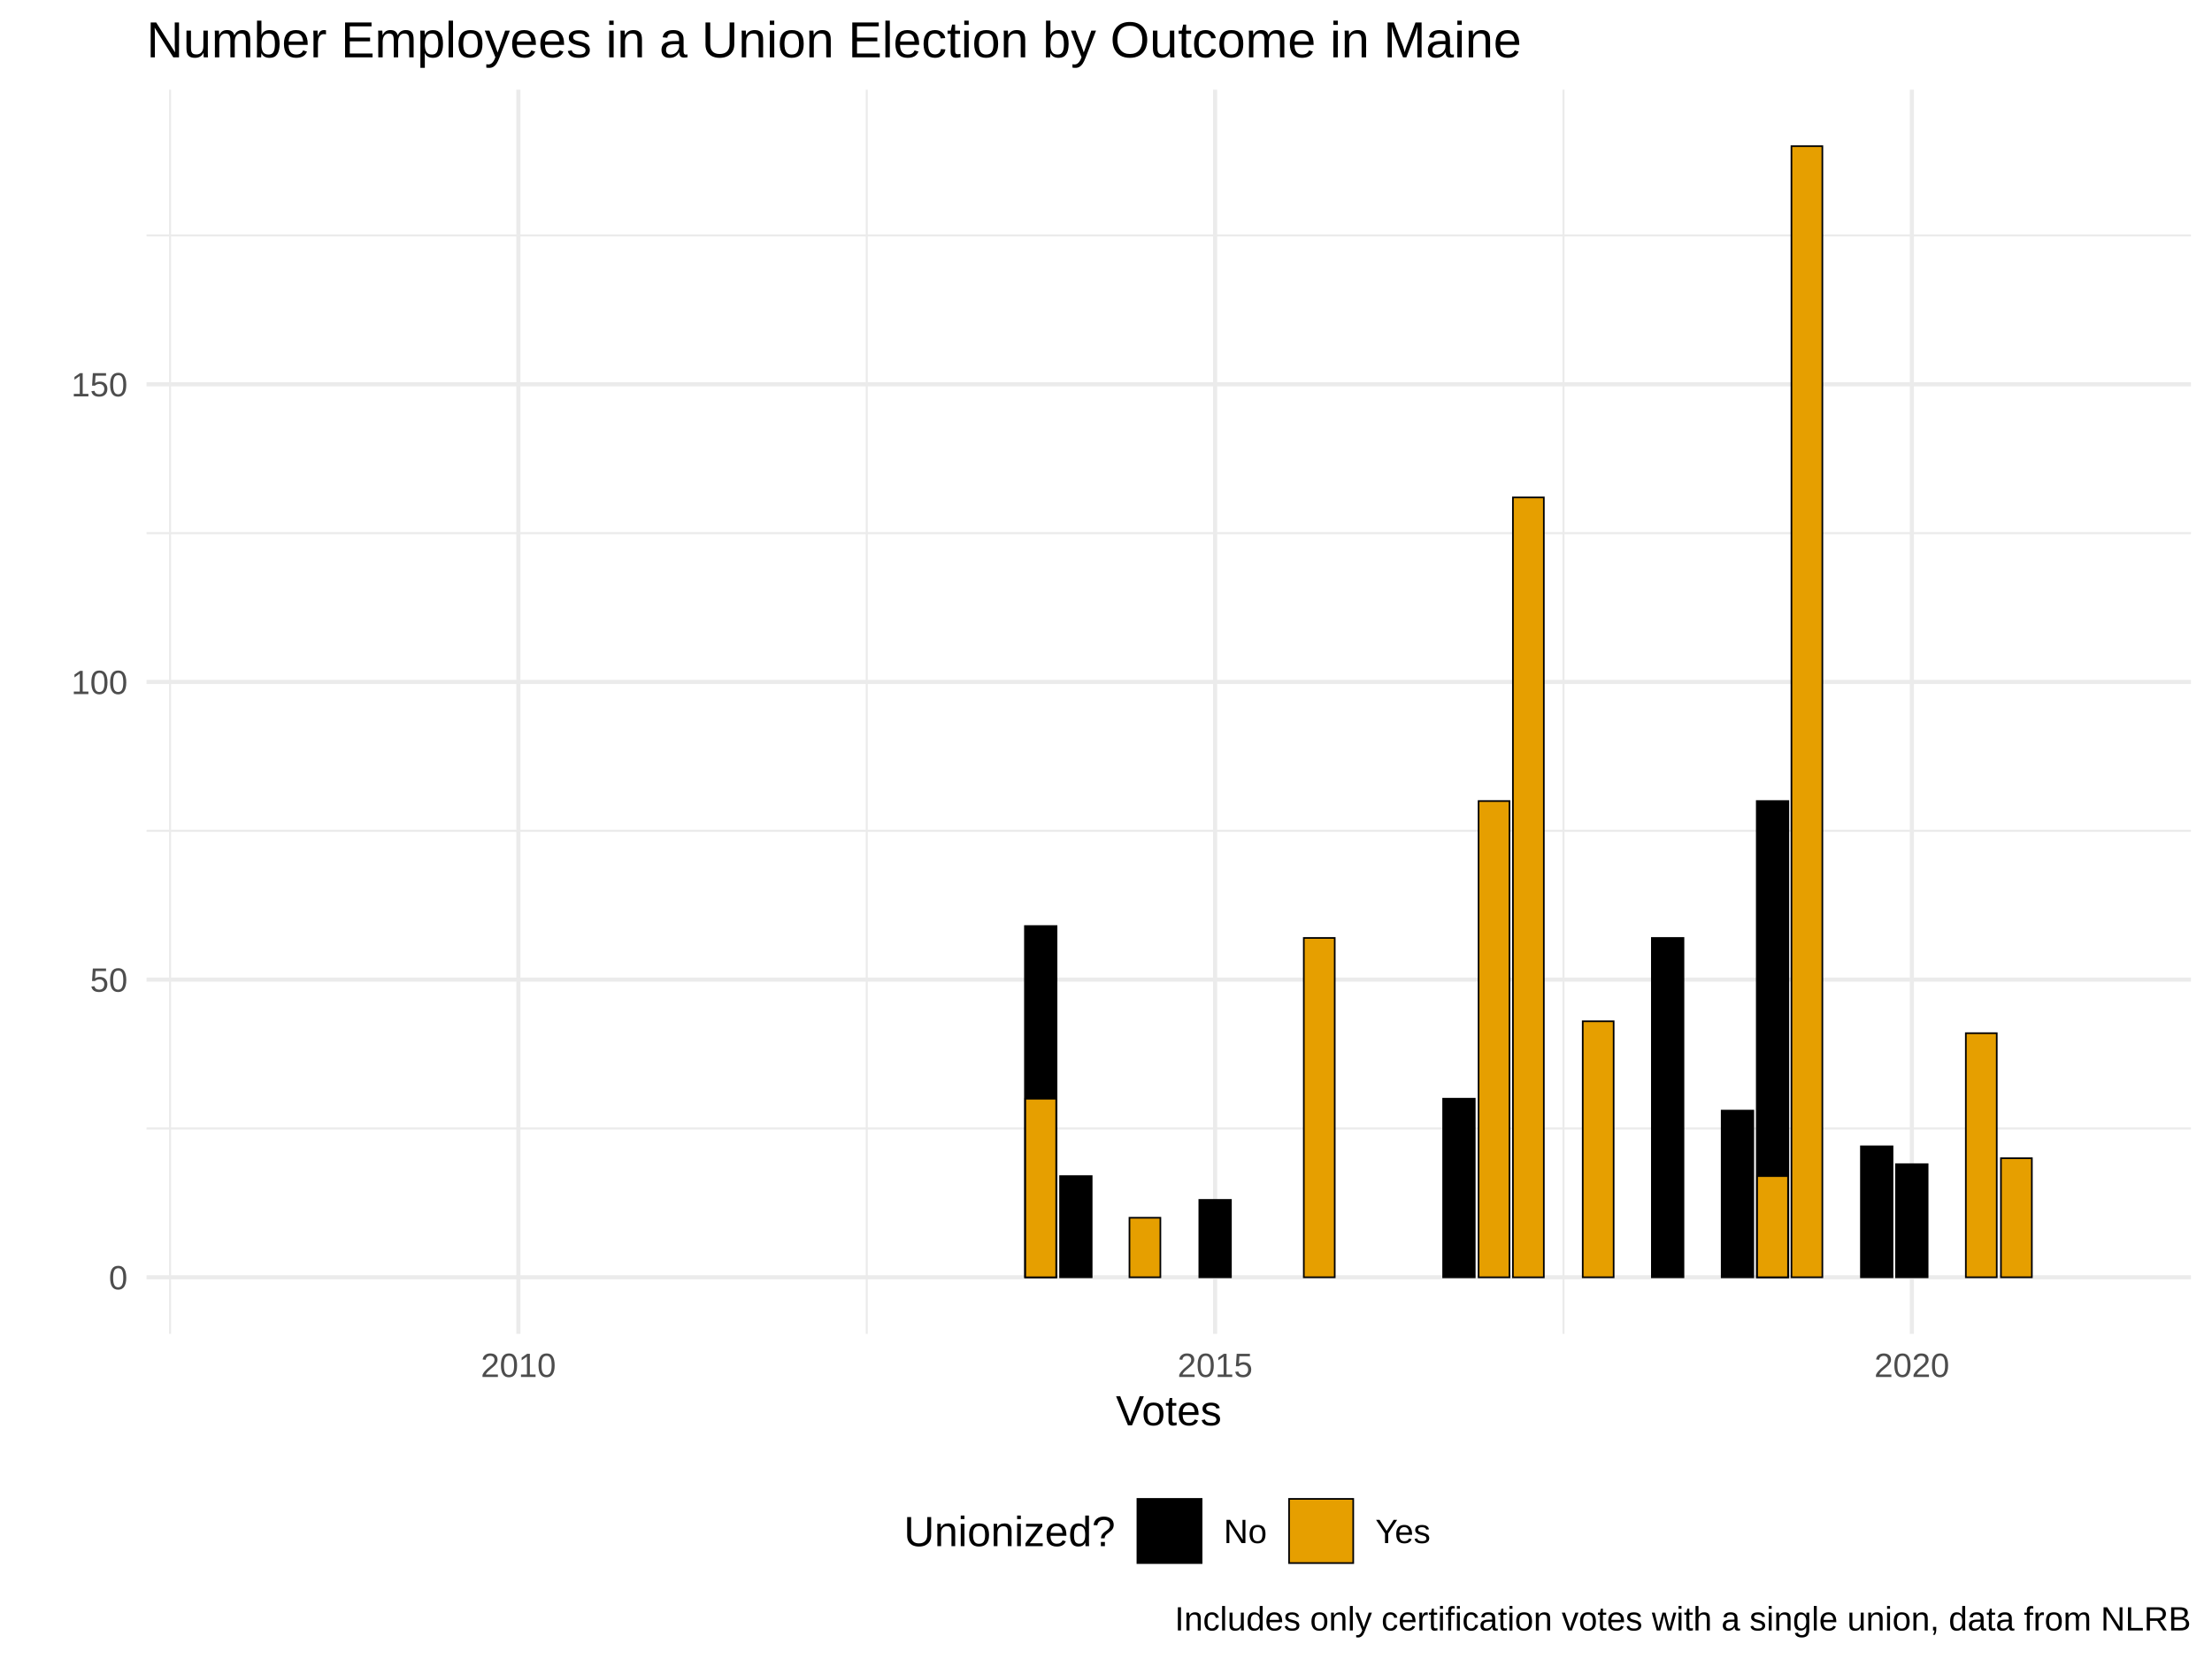
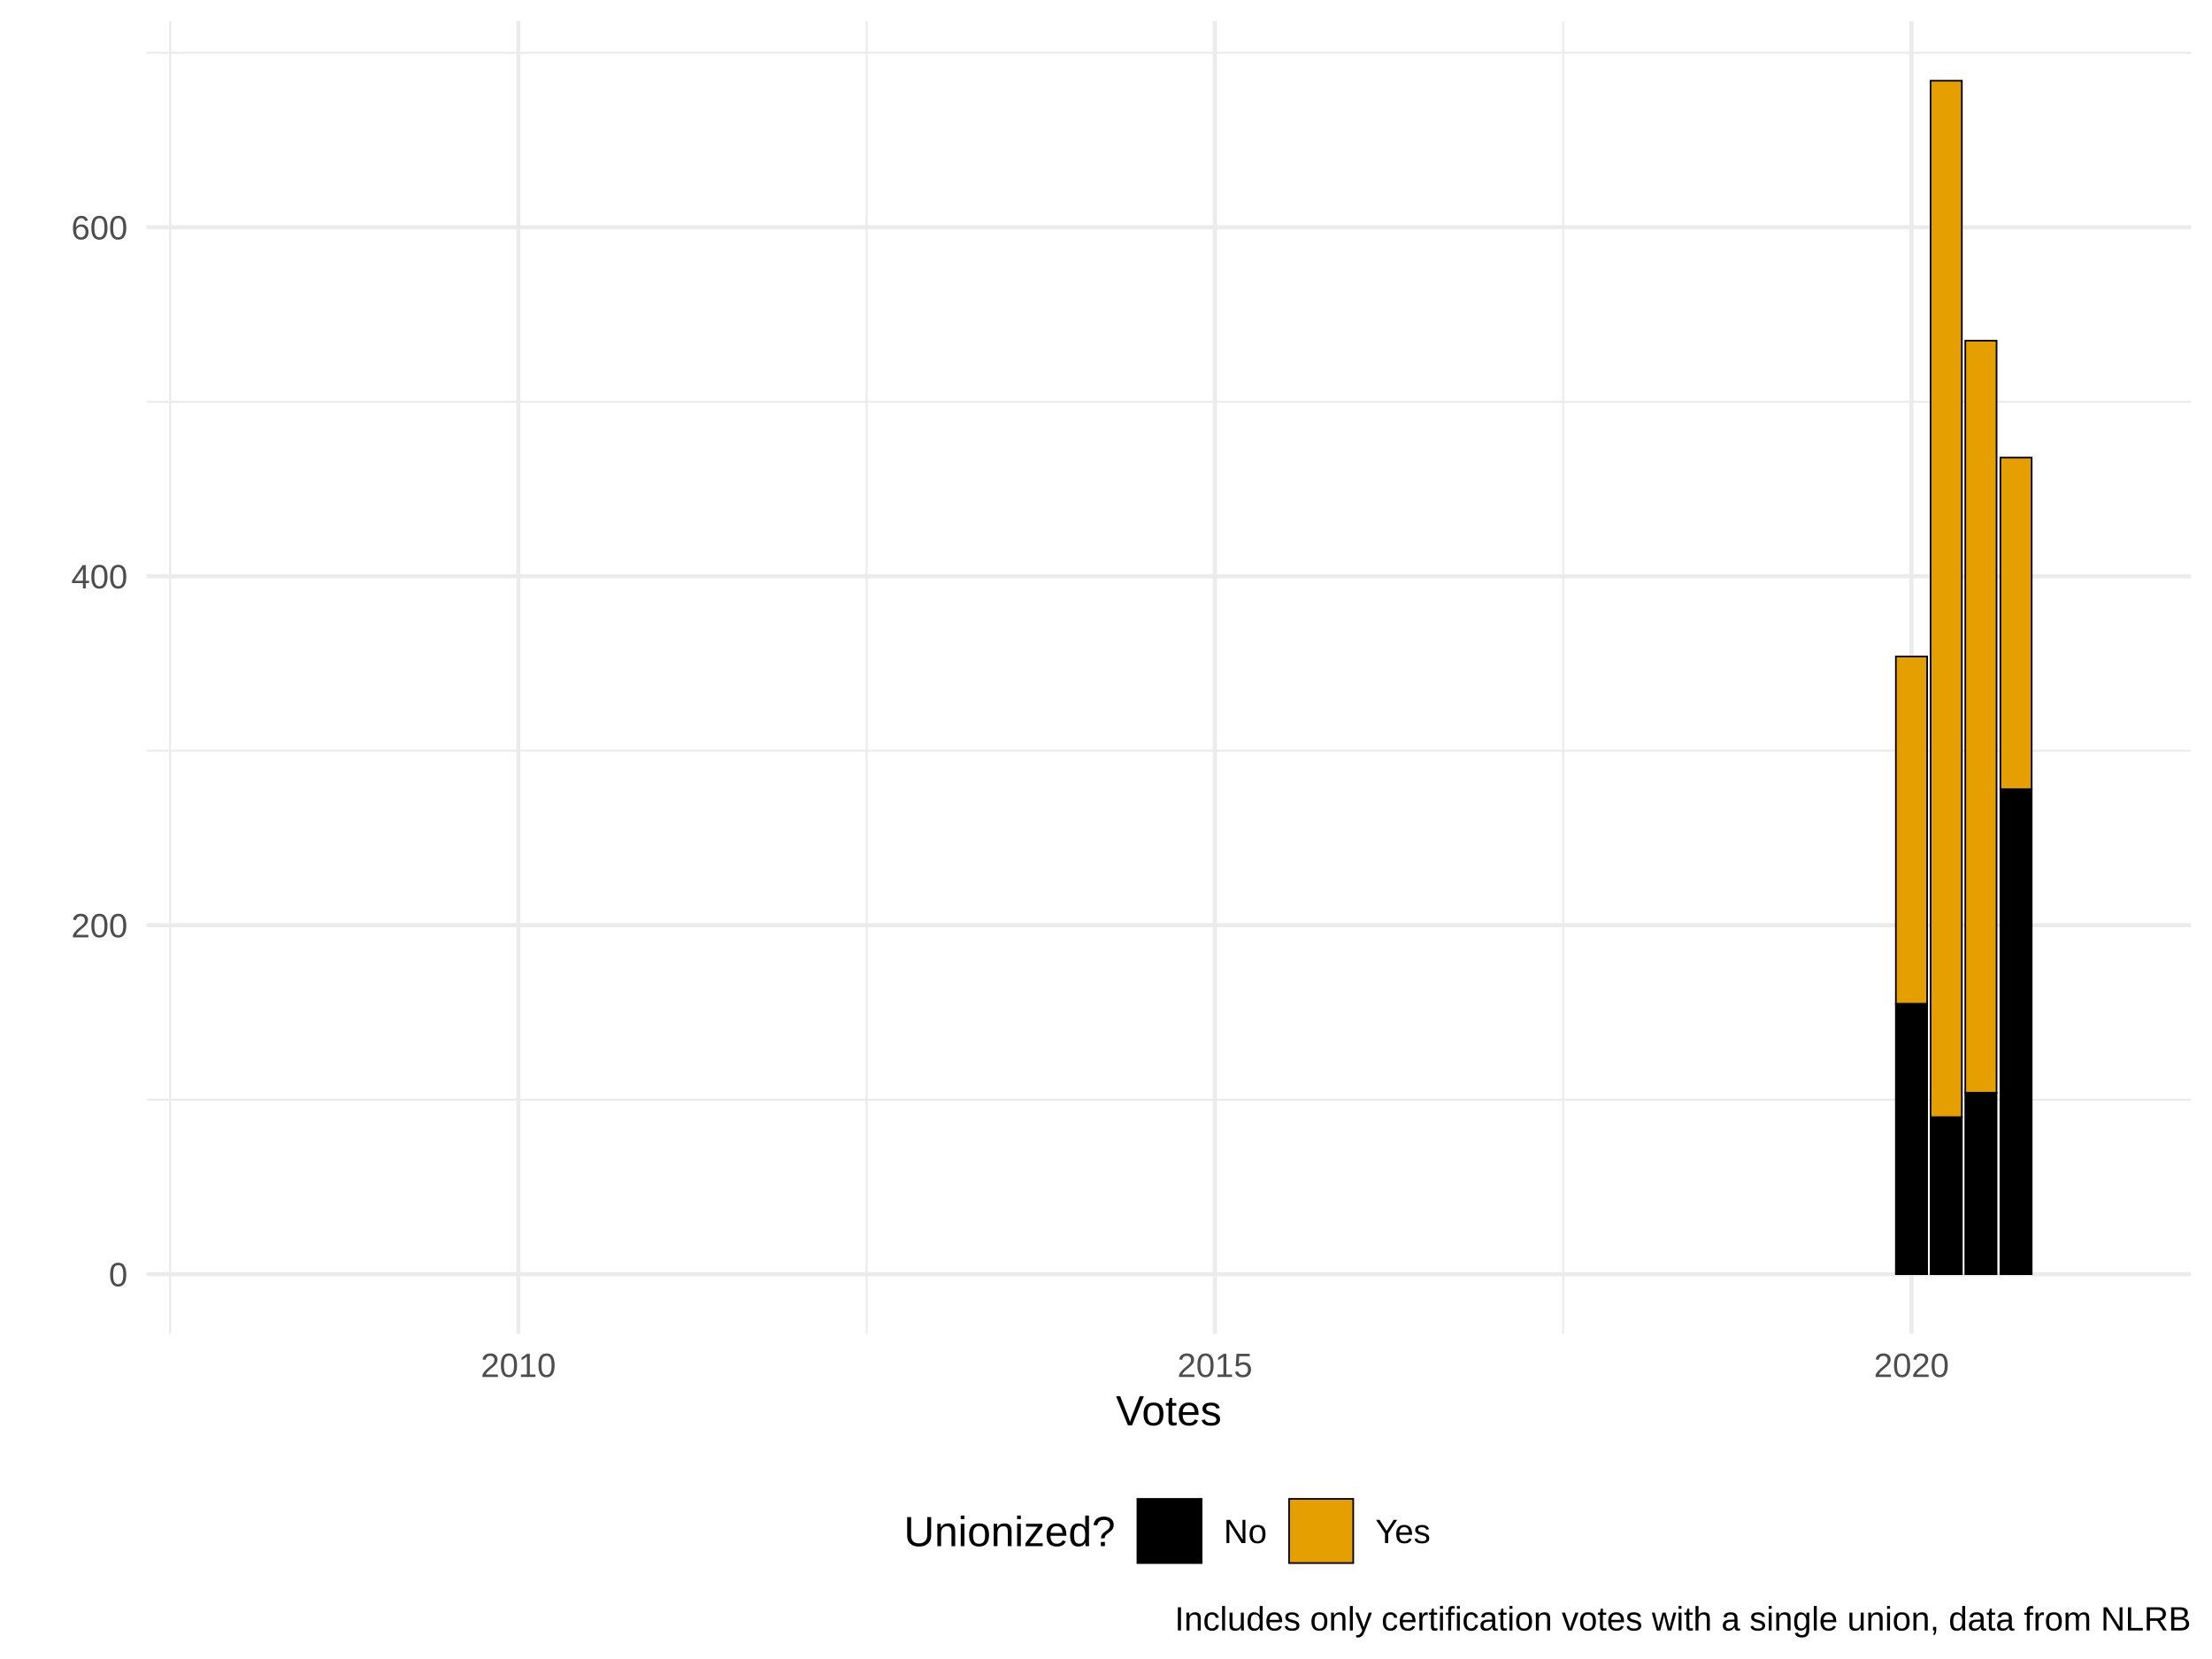
<svg xmlns="http://www.w3.org/2000/svg" class="svglite" width="576.00pt" height="432.00pt" viewBox="0 0 576.00 432.00">
  <defs>
    <style type="text/css">
    .svglite line, .svglite polyline, .svglite polygon, .svglite path, .svglite rect, .svglite circle {
      fill: none;
      stroke: #000000;
      stroke-linecap: round;
      stroke-linejoin: round;
      stroke-miterlimit: 10.00;
    }
  </style>
  </defs>
  <rect width="100%" height="100%" style="stroke: none; fill: #FFFFFF;" />
  <defs>
    <clipPath id="cpMC4wMHw1NzYuMDB8MC4wMHw0MzIuMDA=">
      <rect x="0.00" y="0.00" width="576.00" height="432.00" />
    </clipPath>
  </defs>
  <g clip-path="url(#cpMC4wMHw1NzYuMDB8MC4wMHw0MzIuMDA=)">
</g>
  <defs>
-     <clipPath id="cpMzguMTZ8NTcwLjUyfDIzLjM0fDM0Ny4zMw==">
-       <rect x="38.16" y="23.34" width="532.36" height="323.99" />
+     <clipPath id="cpMzguMTZ8NTcwLjUyfDUuNDh8MzQ3LjMz">
+       <rect x="38.16" y="5.48" width="532.36" height="341.85" />
    </clipPath>
  </defs>
-   <g clip-path="url(#cpMzguMTZ8NTcwLjUyfDIzLjM0fDM0Ny4zMw==)">
-     <polyline points="38.16,293.85 570.52,293.85 " style="stroke-width: 0.53; stroke: #EBEBEB; stroke-linecap: butt;" />
-     <polyline points="38.16,216.34 570.52,216.34 " style="stroke-width: 0.53; stroke: #EBEBEB; stroke-linecap: butt;" />
-     <polyline points="38.16,138.83 570.52,138.83 " style="stroke-width: 0.53; stroke: #EBEBEB; stroke-linecap: butt;" />
-     <polyline points="38.16,61.32 570.52,61.32 " style="stroke-width: 0.53; stroke: #EBEBEB; stroke-linecap: butt;" />
-     <polyline points="44.28,347.33 44.28,23.34 " style="stroke-width: 0.53; stroke: #EBEBEB; stroke-linecap: butt;" />
-     <polyline points="225.70,347.33 225.70,23.34 " style="stroke-width: 0.53; stroke: #EBEBEB; stroke-linecap: butt;" />
-     <polyline points="407.13,347.33 407.13,23.34 " style="stroke-width: 0.53; stroke: #EBEBEB; stroke-linecap: butt;" />
-     <polyline points="38.16,332.60 570.52,332.60 " style="stroke-width: 1.07; stroke: #EBEBEB; stroke-linecap: butt;" />
-     <polyline points="38.16,255.09 570.52,255.09 " style="stroke-width: 1.07; stroke: #EBEBEB; stroke-linecap: butt;" />
-     <polyline points="38.16,177.58 570.52,177.58 " style="stroke-width: 1.07; stroke: #EBEBEB; stroke-linecap: butt;" />
-     <polyline points="38.16,100.07 570.52,100.07 " style="stroke-width: 1.07; stroke: #EBEBEB; stroke-linecap: butt;" />
-     <polyline points="134.99,347.33 134.99,23.34 " style="stroke-width: 1.07; stroke: #EBEBEB; stroke-linecap: butt;" />
-     <polyline points="316.41,347.33 316.41,23.34 " style="stroke-width: 1.07; stroke: #EBEBEB; stroke-linecap: butt;" />
-     <polyline points="497.84,347.33 497.84,23.34 " style="stroke-width: 1.07; stroke: #EBEBEB; stroke-linecap: butt;" />
-     <rect x="266.89" y="241.14" width="8.23" height="91.46" style="stroke-width: 0.43; stroke-linecap: square; stroke-linejoin: miter; fill: #000000;" />
-     <rect x="276.04" y="306.25" width="8.23" height="26.35" style="stroke-width: 0.43; stroke-linecap: square; stroke-linejoin: miter; fill: #000000;" />
-     <rect x="312.30" y="312.45" width="8.23" height="20.15" style="stroke-width: 0.43; stroke-linecap: square; stroke-linejoin: miter; fill: #000000;" />
-     <rect x="375.79" y="286.10" width="8.23" height="46.51" style="stroke-width: 0.43; stroke-linecap: square; stroke-linejoin: miter; fill: #000000;" />
-     <rect x="430.14" y="244.24" width="8.23" height="88.36" style="stroke-width: 0.43; stroke-linecap: square; stroke-linejoin: miter; fill: #000000;" />
-     <rect x="448.32" y="289.20" width="8.23" height="43.41" style="stroke-width: 0.43; stroke-linecap: square; stroke-linejoin: miter; fill: #000000;" />
-     <rect x="457.46" y="208.59" width="8.23" height="124.02" style="stroke-width: 0.43; stroke-linecap: square; stroke-linejoin: miter; fill: #000000;" />
-     <rect x="484.58" y="298.50" width="8.23" height="34.10" style="stroke-width: 0.43; stroke-linecap: square; stroke-linejoin: miter; fill: #000000;" />
-     <rect x="493.72" y="303.15" width="8.23" height="29.45" style="stroke-width: 0.43; stroke-linecap: square; stroke-linejoin: miter; fill: #000000;" />
-     <rect x="266.98" y="286.10" width="8.05" height="46.51" style="stroke-width: 0.43; stroke-linecap: square; stroke-linejoin: miter; fill: #E69F00;" />
-     <rect x="294.11" y="317.10" width="8.05" height="15.50" style="stroke-width: 0.43; stroke-linecap: square; stroke-linejoin: miter; fill: #E69F00;" />
-     <rect x="339.51" y="244.24" width="8.05" height="88.36" style="stroke-width: 0.43; stroke-linecap: square; stroke-linejoin: miter; fill: #E69F00;" />
-     <rect x="385.02" y="208.59" width="8.05" height="124.02" style="stroke-width: 0.43; stroke-linecap: square; stroke-linejoin: miter; fill: #E69F00;" />
-     <rect x="393.96" y="129.53" width="8.05" height="203.08" style="stroke-width: 0.43; stroke-linecap: square; stroke-linejoin: miter; fill: #E69F00;" />
-     <rect x="412.14" y="265.94" width="8.05" height="66.66" style="stroke-width: 0.43; stroke-linecap: square; stroke-linejoin: miter; fill: #E69F00;" />
-     <rect x="457.55" y="306.25" width="8.05" height="26.35" style="stroke-width: 0.43; stroke-linecap: square; stroke-linejoin: miter; fill: #E69F00;" />
-     <rect x="466.49" y="38.06" width="8.05" height="294.54" style="stroke-width: 0.43; stroke-linecap: square; stroke-linejoin: miter; fill: #E69F00;" />
-     <rect x="511.90" y="269.04" width="8.05" height="63.56" style="stroke-width: 0.43; stroke-linecap: square; stroke-linejoin: miter; fill: #E69F00;" />
-     <rect x="521.04" y="301.60" width="8.05" height="31.00" style="stroke-width: 0.43; stroke-linecap: square; stroke-linejoin: miter; fill: #E69F00;" />
+   <g clip-path="url(#cpMzguMTZ8NTcwLjUyfDUuNDh8MzQ3LjMz)">
+     <polyline points="38.16,286.36 570.52,286.36 " style="stroke-width: 0.53; stroke: #EBEBEB; stroke-linecap: butt;" />
+     <polyline points="38.16,195.49 570.52,195.49 " style="stroke-width: 0.53; stroke: #EBEBEB; stroke-linecap: butt;" />
+     <polyline points="38.16,104.62 570.52,104.62 " style="stroke-width: 0.53; stroke: #EBEBEB; stroke-linecap: butt;" />
+     <polyline points="38.16,13.75 570.52,13.75 " style="stroke-width: 0.53; stroke: #EBEBEB; stroke-linecap: butt;" />
+     <polyline points="44.28,347.33 44.28,5.48 " style="stroke-width: 0.53; stroke: #EBEBEB; stroke-linecap: butt;" />
+     <polyline points="225.67,347.33 225.67,5.48 " style="stroke-width: 0.53; stroke: #EBEBEB; stroke-linecap: butt;" />
+     <polyline points="407.05,347.33 407.05,5.48 " style="stroke-width: 0.53; stroke: #EBEBEB; stroke-linecap: butt;" />
+     <polyline points="38.16,331.79 570.52,331.79 " style="stroke-width: 1.07; stroke: #EBEBEB; stroke-linecap: butt;" />
+     <polyline points="38.16,240.92 570.52,240.92 " style="stroke-width: 1.07; stroke: #EBEBEB; stroke-linecap: butt;" />
+     <polyline points="38.16,150.05 570.52,150.05 " style="stroke-width: 1.07; stroke: #EBEBEB; stroke-linecap: butt;" />
+     <polyline points="38.16,59.18 570.52,59.18 " style="stroke-width: 1.07; stroke: #EBEBEB; stroke-linecap: butt;" />
+     <polyline points="134.98,347.33 134.98,5.48 " style="stroke-width: 1.07; stroke: #EBEBEB; stroke-linecap: butt;" />
+     <polyline points="316.36,347.33 316.36,5.48 " style="stroke-width: 1.07; stroke: #EBEBEB; stroke-linecap: butt;" />
+     <polyline points="497.75,347.33 497.75,5.48 " style="stroke-width: 1.07; stroke: #EBEBEB; stroke-linecap: butt;" />
+     <rect x="493.68" y="261.37" width="8.14" height="70.42" style="stroke-width: 0.43; stroke-linecap: square; stroke-linejoin: miter; fill: #000000;" />
+     <rect x="502.72" y="290.90" width="8.14" height="40.89" style="stroke-width: 0.43; stroke-linecap: square; stroke-linejoin: miter; fill: #000000;" />
+     <rect x="511.76" y="284.54" width="8.14" height="47.25" style="stroke-width: 0.43; stroke-linecap: square; stroke-linejoin: miter; fill: #000000;" />
+     <rect x="520.90" y="205.48" width="8.14" height="126.31" style="stroke-width: 0.43; stroke-linecap: square; stroke-linejoin: miter; fill: #000000;" />
+     <rect x="493.68" y="170.95" width="8.14" height="90.42" style="stroke-width: 0.43; stroke-linecap: square; stroke-linejoin: miter; fill: #E69F00;" />
+     <rect x="502.72" y="21.02" width="8.14" height="269.88" style="stroke-width: 0.43; stroke-linecap: square; stroke-linejoin: miter; fill: #E69F00;" />
+     <rect x="511.76" y="88.72" width="8.14" height="195.82" style="stroke-width: 0.43; stroke-linecap: square; stroke-linejoin: miter; fill: #E69F00;" />
+     <rect x="520.90" y="119.16" width="8.14" height="86.33" style="stroke-width: 0.43; stroke-linecap: square; stroke-linejoin: miter; fill: #E69F00;" />
  </g>
  <g clip-path="url(#cpMC4wMHw1NzYuMDB8MC4wMHw0MzIuMDA=)">
-     <text x="33.23" y="335.76" text-anchor="end" style="font-size: 8.80px; fill: #4D4D4D; font-family: Arial;" textLength="4.90px" lengthAdjust="spacingAndGlyphs">0</text>
-     <text x="33.23" y="258.25" text-anchor="end" style="font-size: 8.80px; fill: #4D4D4D; font-family: Arial;" textLength="9.79px" lengthAdjust="spacingAndGlyphs">50</text>
-     <text x="33.23" y="180.74" text-anchor="end" style="font-size: 8.80px; fill: #4D4D4D; font-family: Arial;" textLength="14.69px" lengthAdjust="spacingAndGlyphs">100</text>
-     <text x="33.23" y="103.22" text-anchor="end" style="font-size: 8.80px; fill: #4D4D4D; font-family: Arial;" textLength="14.69px" lengthAdjust="spacingAndGlyphs">150</text>
-     <text x="134.99" y="358.57" text-anchor="middle" style="font-size: 8.80px; fill: #4D4D4D; font-family: Arial;" textLength="19.58px" lengthAdjust="spacingAndGlyphs">2010</text>
-     <text x="316.41" y="358.57" text-anchor="middle" style="font-size: 8.80px; fill: #4D4D4D; font-family: Arial;" textLength="19.58px" lengthAdjust="spacingAndGlyphs">2015</text>
-     <text x="497.84" y="358.57" text-anchor="middle" style="font-size: 8.80px; fill: #4D4D4D; font-family: Arial;" textLength="19.58px" lengthAdjust="spacingAndGlyphs">2020</text>
+     <text x="33.23" y="334.95" text-anchor="end" style="font-size: 8.80px; fill: #4D4D4D; font-family: Arial;" textLength="4.90px" lengthAdjust="spacingAndGlyphs">0</text>
+     <text x="33.23" y="244.08" text-anchor="end" style="font-size: 8.80px; fill: #4D4D4D; font-family: Arial;" textLength="14.69px" lengthAdjust="spacingAndGlyphs">200</text>
+     <text x="33.23" y="153.21" text-anchor="end" style="font-size: 8.80px; fill: #4D4D4D; font-family: Arial;" textLength="14.69px" lengthAdjust="spacingAndGlyphs">400</text>
+     <text x="33.23" y="62.34" text-anchor="end" style="font-size: 8.80px; fill: #4D4D4D; font-family: Arial;" textLength="14.69px" lengthAdjust="spacingAndGlyphs">600</text>
+     <text x="134.98" y="358.57" text-anchor="middle" style="font-size: 8.80px; fill: #4D4D4D; font-family: Arial;" textLength="19.58px" lengthAdjust="spacingAndGlyphs">2010</text>
+     <text x="316.36" y="358.57" text-anchor="middle" style="font-size: 8.80px; fill: #4D4D4D; font-family: Arial;" textLength="19.58px" lengthAdjust="spacingAndGlyphs">2015</text>
+     <text x="497.75" y="358.57" text-anchor="middle" style="font-size: 8.80px; fill: #4D4D4D; font-family: Arial;" textLength="19.58px" lengthAdjust="spacingAndGlyphs">2020</text>
    <text x="304.34" y="371.15" text-anchor="middle" style="font-size: 11.00px; font-family: Arial;" textLength="28.13px" lengthAdjust="spacingAndGlyphs">Votes</text>
    <text x="235.38" y="402.61" style="font-size: 11.00px; font-family: Arial;" textLength="55.04px" lengthAdjust="spacingAndGlyphs">Unionized?</text>
    <rect x="296.18" y="390.31" width="16.71" height="16.71" style="stroke-width: 0.43; stroke-linecap: square; stroke-linejoin: miter; fill: #000000;" />
    <rect x="335.67" y="390.31" width="16.71" height="16.71" style="stroke-width: 0.43; stroke-linecap: square; stroke-linejoin: miter; fill: #E69F00;" />
    <text x="318.66" y="401.82" style="font-size: 8.80px; font-family: Arial;" textLength="11.25px" lengthAdjust="spacingAndGlyphs">No</text>
    <text x="358.14" y="401.82" style="font-size: 8.80px; font-family: Arial;" textLength="15.16px" lengthAdjust="spacingAndGlyphs">Yes</text>
-     <text x="38.16" y="14.94" style="font-size: 13.20px; font-family: Arial;" textLength="357.80px" lengthAdjust="spacingAndGlyphs">Number Employees in a Union Election by Outcome in Maine</text>
    <text x="570.52" y="424.57" text-anchor="end" style="font-size: 8.80px; font-family: Arial;" textLength="264.54px" lengthAdjust="spacingAndGlyphs">Includes only certification votes with a single union, data from NLRB</text>
  </g>
</svg>
